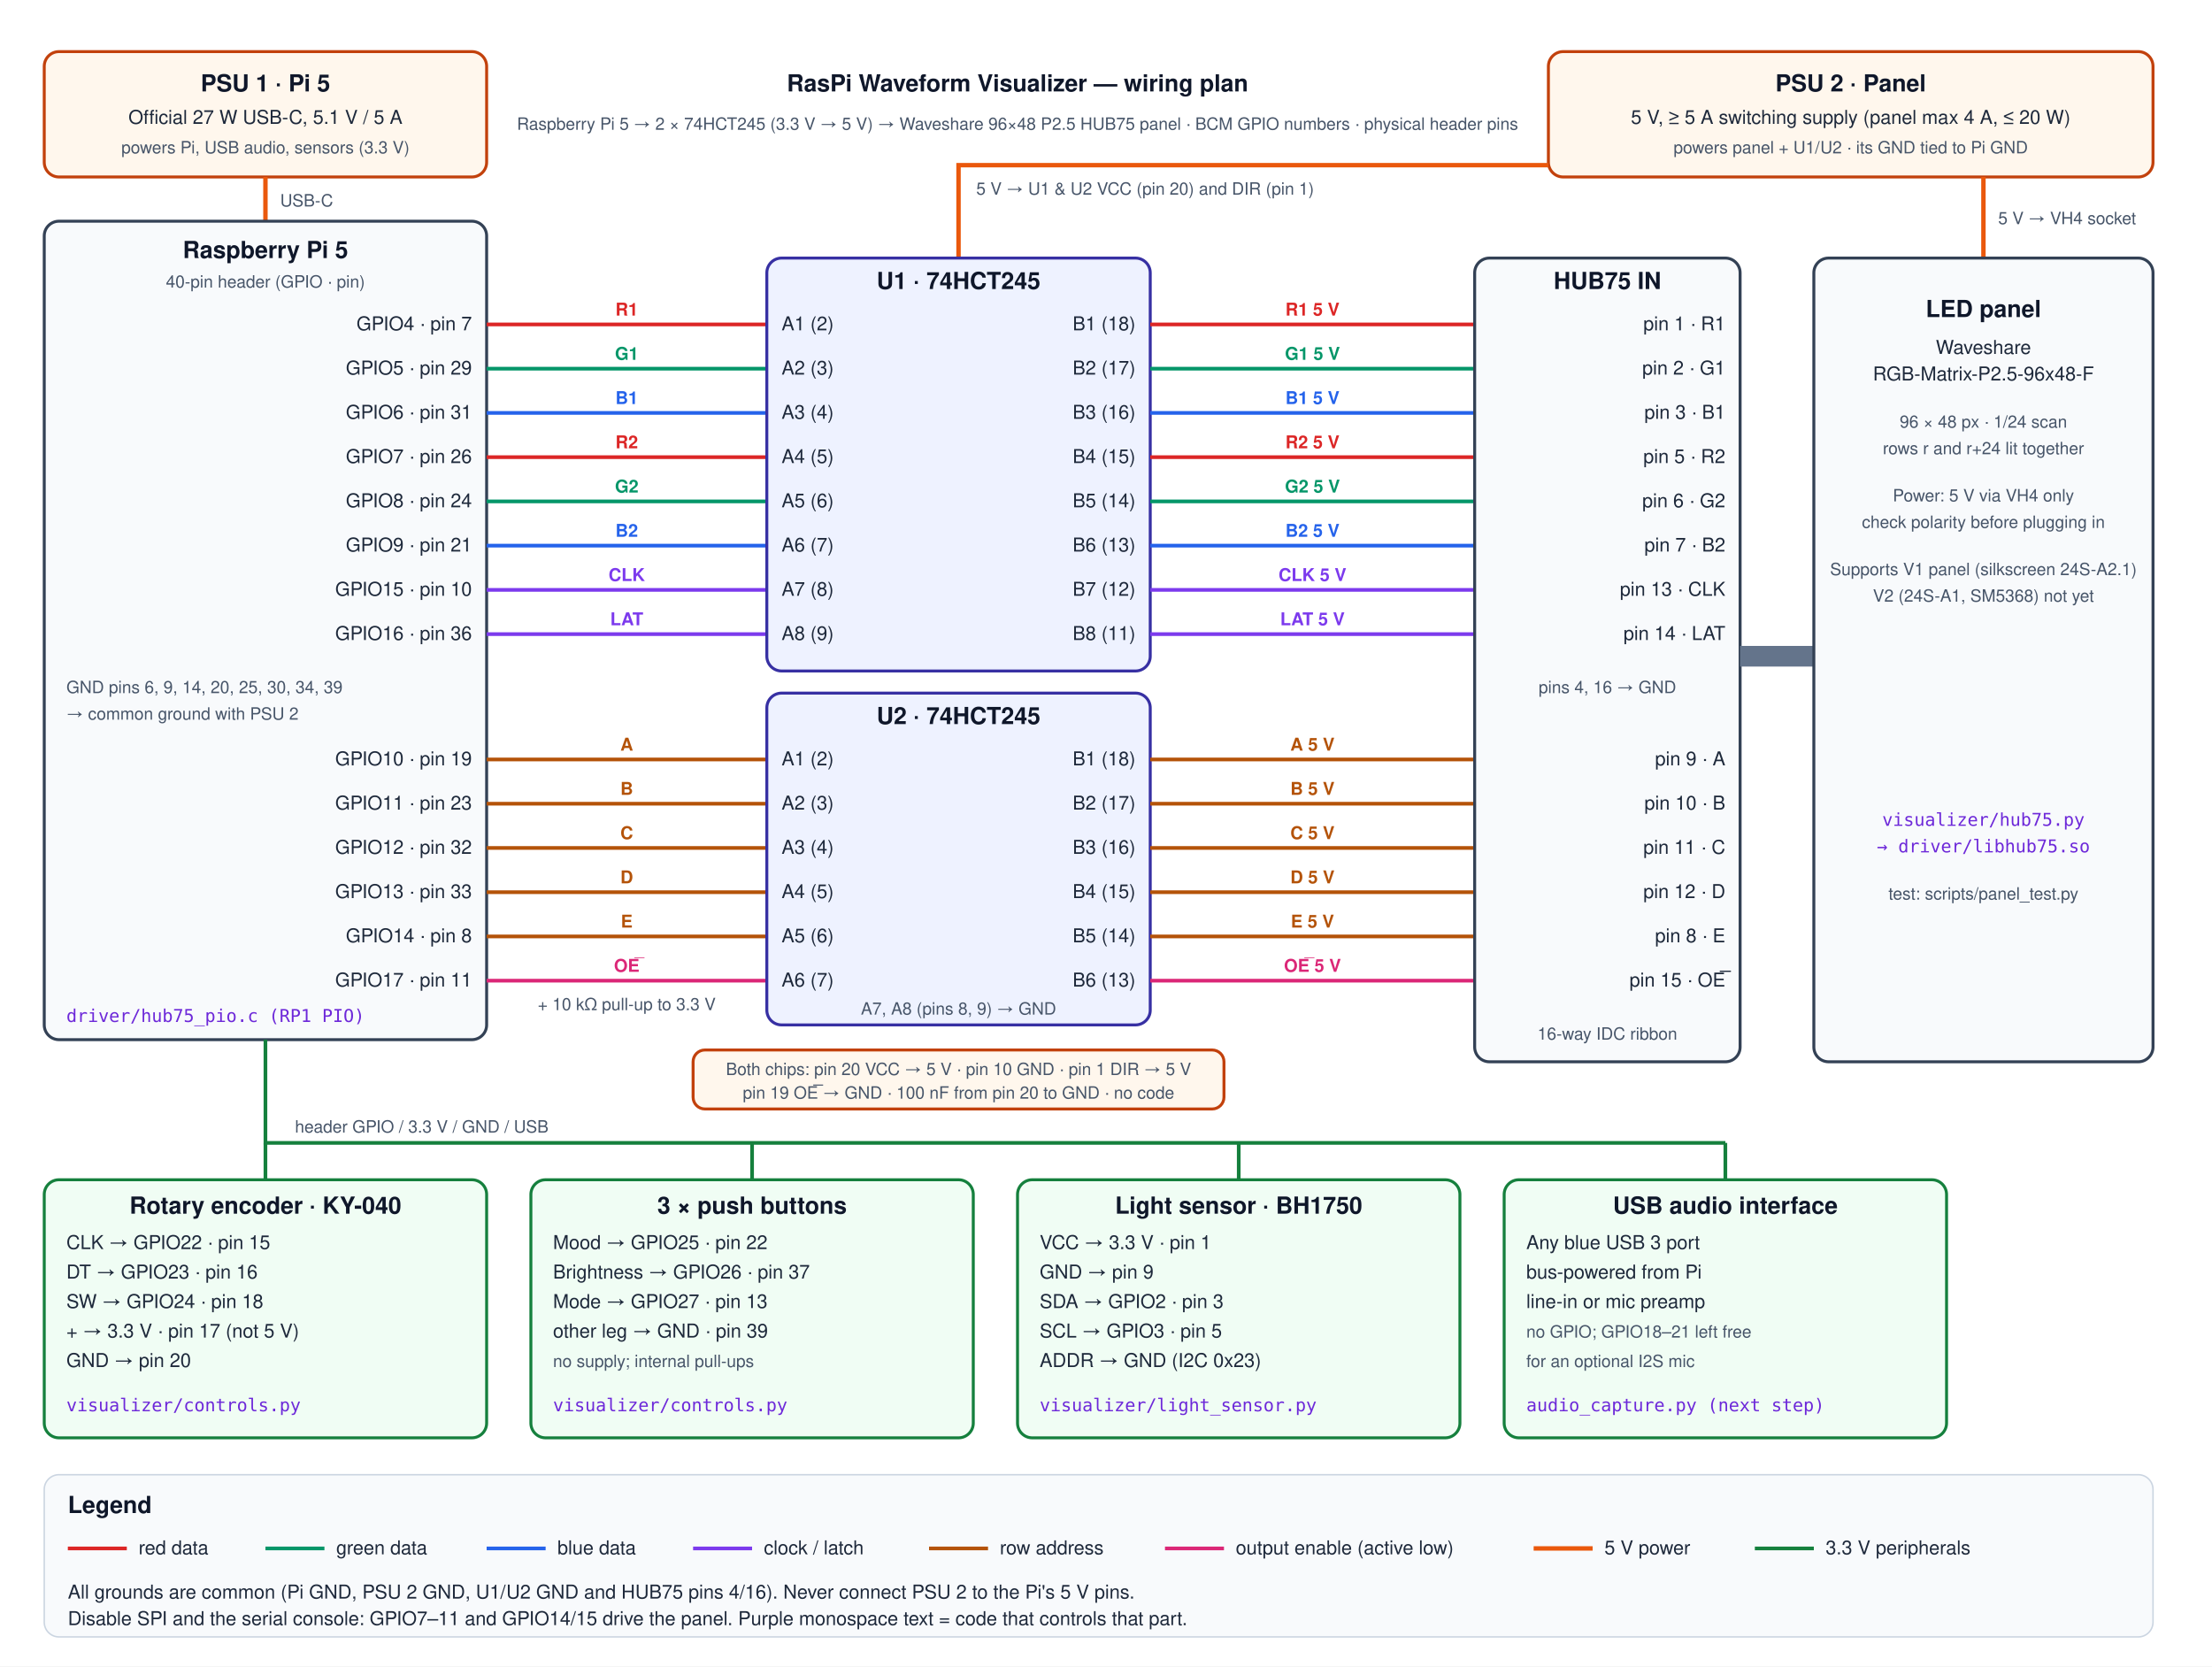
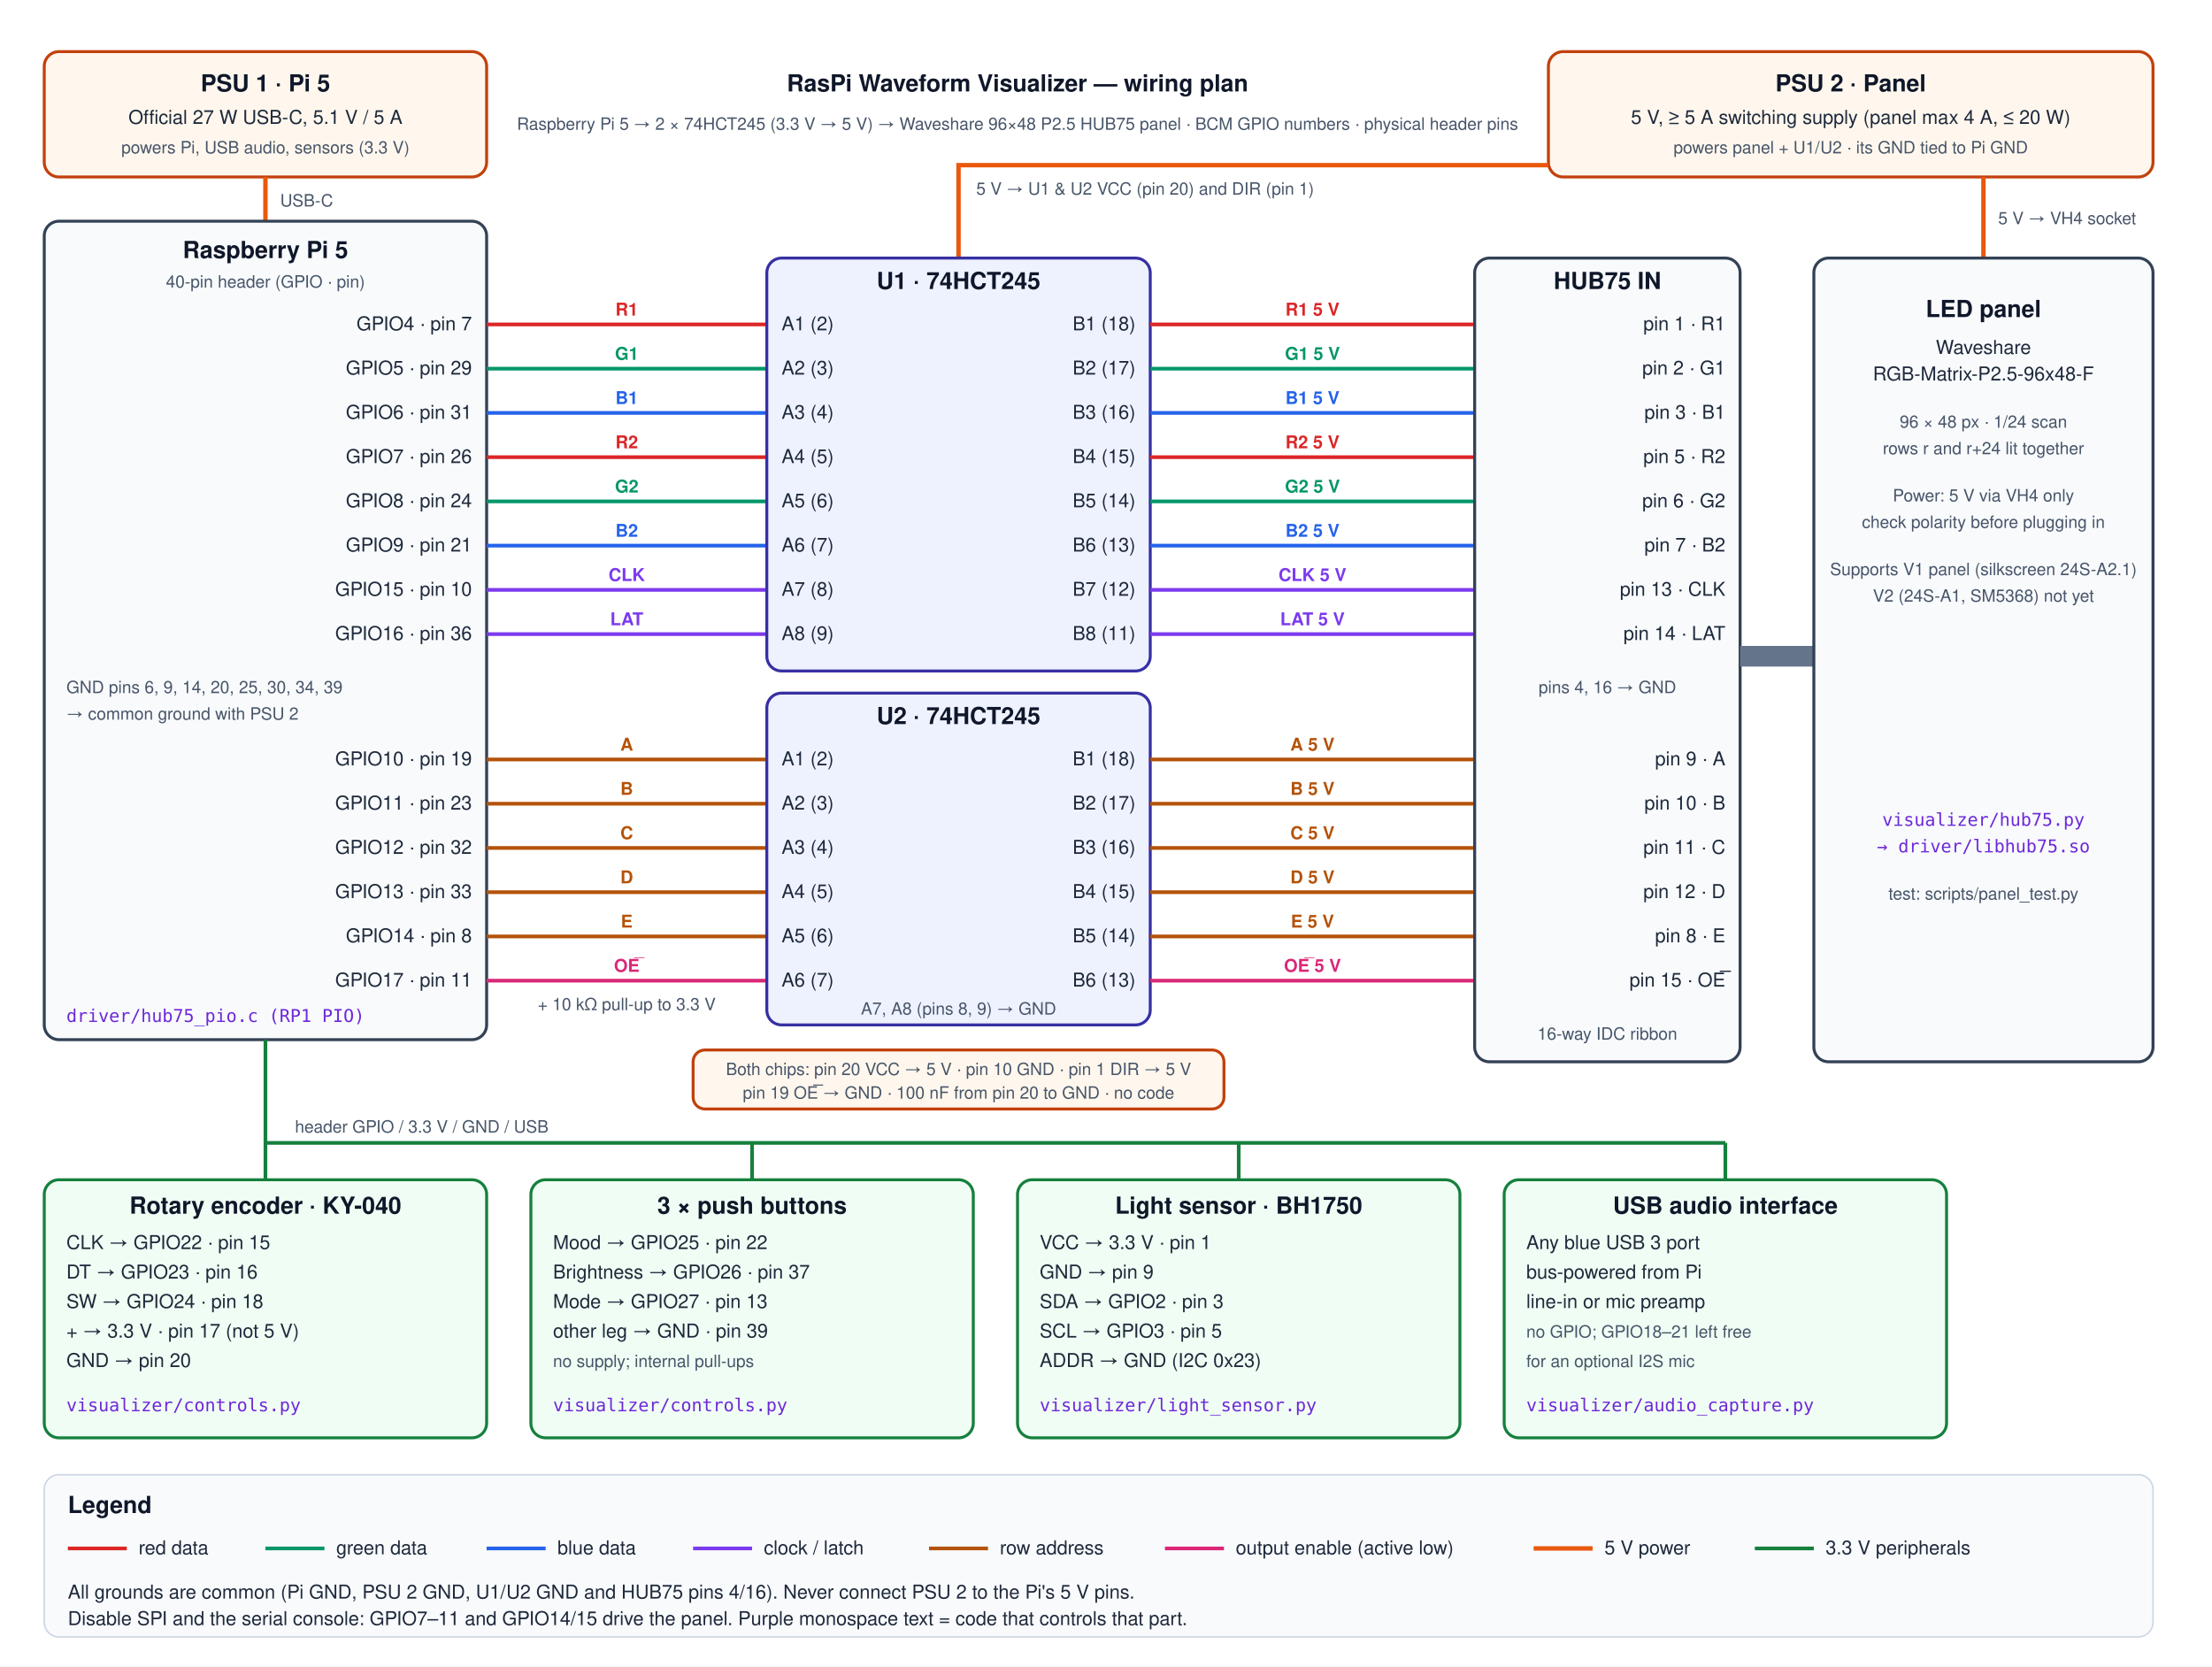
<svg xmlns="http://www.w3.org/2000/svg" viewBox="0 0 1500 1130" width="1500" height="1130" font-family="Helvetica, Arial, sans-serif">
  <style>
    .box { fill: #f8fafc; stroke: #334155; stroke-width: 2; rx: 10; }
    .chip { fill: #eef2ff; stroke: #3730a3; stroke-width: 2; }
    .pwr { fill: #fff7ed; stroke: #c2410c; stroke-width: 2; }
    .periph { fill: #f0fdf4; stroke: #15803d; stroke-width: 2; }
    .title { font-size: 16px; font-weight: 700; fill: #0f172a; }
    .t { font-size: 13px; fill: #1e293b; }
    .s { font-size: 11.5px; fill: #475569; }
    .code { font-size: 12px; fill: #6d28d9; font-family: Menlo, Consolas, monospace; }
    .sig { font-size: 12px; font-weight: 700; }
    .w { stroke-width: 2.5; fill: none; }
    .r { stroke: #dc2626; } .g { stroke: #059669; } .b { stroke: #2563eb; }
    .ck { stroke: #7c3aed; } .ad { stroke: #b45309; } .oe { stroke: #db2777; }
    .p5 { stroke: #ea580c; stroke-width: 3; fill: none; }
    .bus { stroke: #15803d; stroke-width: 2.5; fill: none; }
  </style>
  <rect width="1500" height="1130" fill="#ffffff" />
  <text x="690" y="62" class="title" font-size="22" text-anchor="middle">RasPi Waveform Visualizer — wiring plan</text>
  <text x="690" y="88" class="s" font-size="13" text-anchor="middle">Raspberry Pi 5 → 2 × 74HCT245 (3.3 V → 5 V) → Waveshare 96×48 P2.5 HUB75 panel · BCM GPIO numbers · physical header pins</text>
  <rect x="30" y="35" width="300" height="85" class="pwr" rx="10" />
  <text x="180" y="62" class="title" text-anchor="middle">PSU 1 · Pi 5</text>
  <text x="180" y="84" class="t" text-anchor="middle">Official 27 W USB-C, 5.1 V / 5 A</text>
  <text x="180" y="104" class="s" text-anchor="middle">powers Pi, USB audio, sensors (3.3 V)</text>
  <path d="M180 120 V150" class="p5" />
  <text x="190" y="140" class="s">USB-C</text>
  <rect x="1050" y="35" width="410" height="85" class="pwr" rx="10" />
  <text x="1255" y="62" class="title" text-anchor="middle">PSU 2 · Panel</text>
  <text x="1255" y="84" class="t" text-anchor="middle">5 V, ≥ 5 A switching supply (panel max 4 A, ≤ 20 W)</text>
  <text x="1255" y="104" class="s" text-anchor="middle">powers panel + U1/U2 · its GND tied to Pi GND</text>
  <path d="M1345 120 V175" class="p5" />
  <text x="1355" y="152" class="s">5 V → VH4 socket</text>
  <path d="M1050 112 H650 V175" class="p5" />
  <text x="662" y="132" class="s">5 V → U1 &amp; U2 VCC (pin 20) and DIR (pin 1)</text>
  <rect x="30" y="150" width="300" height="555" class="box" />
  <text x="180" y="175" class="title" text-anchor="middle">Raspberry Pi 5</text>
  <text x="180" y="195" class="s" text-anchor="middle">40-pin header (GPIO · pin)</text>
  <g class="t" text-anchor="end">
    <text x="320" y="224">GPIO4 · pin 7</text>
    <text x="320" y="254">GPIO5 · pin 29</text>
    <text x="320" y="284">GPIO6 · pin 31</text>
    <text x="320" y="314">GPIO7 · pin 26</text>
    <text x="320" y="344">GPIO8 · pin 24</text>
    <text x="320" y="374">GPIO9 · pin 21</text>
    <text x="320" y="404">GPIO15 · pin 10</text>
    <text x="320" y="434">GPIO16 · pin 36</text>
    <text x="320" y="519">GPIO10 · pin 19</text>
    <text x="320" y="549">GPIO11 · pin 23</text>
    <text x="320" y="579">GPIO12 · pin 32</text>
    <text x="320" y="609">GPIO13 · pin 33</text>
    <text x="320" y="639">GPIO14 · pin 8</text>
    <text x="320" y="669">GPIO17 · pin 11</text>
  </g>
  <text x="45" y="470" class="s">GND pins 6, 9, 14, 20, 25, 30, 34, 39</text>
  <text x="45" y="488" class="s">→ common ground with PSU 2</text>
  <text x="45" y="693" class="code">driver/hub75_pio.c (RP1 PIO)</text>
  <path d="M330 220 H520" class="w r" />
  <text x="425" y="214" class="sig" fill="#dc2626" text-anchor="middle">R1</text>
  <path d="M330 250 H520" class="w g" />
  <text x="425" y="244" class="sig" fill="#059669" text-anchor="middle">G1</text>
  <path d="M330 280 H520" class="w b" />
  <text x="425" y="274" class="sig" fill="#2563eb" text-anchor="middle">B1</text>
  <path d="M330 310 H520" class="w r" />
  <text x="425" y="304" class="sig" fill="#dc2626" text-anchor="middle">R2</text>
  <path d="M330 340 H520" class="w g" />
  <text x="425" y="334" class="sig" fill="#059669" text-anchor="middle">G2</text>
  <path d="M330 370 H520" class="w b" />
  <text x="425" y="364" class="sig" fill="#2563eb" text-anchor="middle">B2</text>
  <path d="M330 400 H520" class="w ck" />
  <text x="425" y="394" class="sig" fill="#7c3aed" text-anchor="middle">CLK</text>
  <path d="M330 430 H520" class="w ck" />
  <text x="425" y="424" class="sig" fill="#7c3aed" text-anchor="middle">LAT</text>
  <path d="M330 515 H520" class="w ad" />
  <text x="425" y="509" class="sig" fill="#b45309" text-anchor="middle">A</text>
  <path d="M330 545 H520" class="w ad" />
  <text x="425" y="539" class="sig" fill="#b45309" text-anchor="middle">B</text>
  <path d="M330 575 H520" class="w ad" />
  <text x="425" y="569" class="sig" fill="#b45309" text-anchor="middle">C</text>
  <path d="M330 605 H520" class="w ad" />
  <text x="425" y="599" class="sig" fill="#b45309" text-anchor="middle">D</text>
  <path d="M330 635 H520" class="w ad" />
  <text x="425" y="629" class="sig" fill="#b45309" text-anchor="middle">E</text>
  <path d="M330 665 H520" class="w oe" />
  <text x="425" y="659" class="sig" fill="#db2777" text-anchor="middle">OE̅</text>
  <text x="425" y="685" class="s" text-anchor="middle">+ 10 kΩ pull-up to 3.3 V</text>
  <rect x="520" y="175" width="260" height="280" class="chip" rx="10" />
  <text x="650" y="196" class="title" text-anchor="middle">U1 · 74HCT245</text>
  <g class="t">
    <text x="530" y="224">A1 (2)</text>
    <text x="530" y="254">A2 (3)</text>
    <text x="530" y="284">A3 (4)</text>
    <text x="530" y="314">A4 (5)</text>
    <text x="530" y="344">A5 (6)</text>
    <text x="530" y="374">A6 (7)</text>
    <text x="530" y="404">A7 (8)</text>
    <text x="530" y="434">A8 (9)</text>
  </g>
  <g class="t" text-anchor="end">
    <text x="770" y="224">B1 (18)</text>
    <text x="770" y="254">B2 (17)</text>
    <text x="770" y="284">B3 (16)</text>
    <text x="770" y="314">B4 (15)</text>
    <text x="770" y="344">B5 (14)</text>
    <text x="770" y="374">B6 (13)</text>
    <text x="770" y="404">B7 (12)</text>
    <text x="770" y="434">B8 (11)</text>
  </g>
  <rect x="520" y="470" width="260" height="225" class="chip" rx="10" />
  <text x="650" y="491" class="title" text-anchor="middle">U2 · 74HCT245</text>
  <g class="t">
    <text x="530" y="519">A1 (2)</text>
    <text x="530" y="549">A2 (3)</text>
    <text x="530" y="579">A3 (4)</text>
    <text x="530" y="609">A4 (5)</text>
    <text x="530" y="639">A5 (6)</text>
    <text x="530" y="669">A6 (7)</text>
  </g>
  <g class="t" text-anchor="end">
    <text x="770" y="519">B1 (18)</text>
    <text x="770" y="549">B2 (17)</text>
    <text x="770" y="579">B3 (16)</text>
    <text x="770" y="609">B4 (15)</text>
    <text x="770" y="639">B5 (14)</text>
    <text x="770" y="669">B6 (13)</text>
  </g>
  <text x="650" y="688" class="s" text-anchor="middle">A7, A8 (pins 8, 9) → GND</text>
  <rect x="470" y="712" width="360" height="40" class="pwr" rx="8" />
  <text x="650" y="729" class="s" text-anchor="middle">Both chips: pin 20 VCC → 5 V · pin 10 GND · pin 1 DIR → 5 V</text>
  <text x="650" y="745" class="s" text-anchor="middle">pin 19 OE̅ → GND · 100 nF from pin 20 to GND · no code</text>
  <path d="M780 220 H1000" class="w r" />
  <text x="890" y="214" class="sig" fill="#dc2626" text-anchor="middle">R1 5 V</text>
  <path d="M780 250 H1000" class="w g" />
  <text x="890" y="244" class="sig" fill="#059669" text-anchor="middle">G1 5 V</text>
  <path d="M780 280 H1000" class="w b" />
  <text x="890" y="274" class="sig" fill="#2563eb" text-anchor="middle">B1 5 V</text>
  <path d="M780 310 H1000" class="w r" />
  <text x="890" y="304" class="sig" fill="#dc2626" text-anchor="middle">R2 5 V</text>
  <path d="M780 340 H1000" class="w g" />
  <text x="890" y="334" class="sig" fill="#059669" text-anchor="middle">G2 5 V</text>
  <path d="M780 370 H1000" class="w b" />
  <text x="890" y="364" class="sig" fill="#2563eb" text-anchor="middle">B2 5 V</text>
  <path d="M780 400 H1000" class="w ck" />
  <text x="890" y="394" class="sig" fill="#7c3aed" text-anchor="middle">CLK 5 V</text>
  <path d="M780 430 H1000" class="w ck" />
  <text x="890" y="424" class="sig" fill="#7c3aed" text-anchor="middle">LAT 5 V</text>
  <path d="M780 515 H1000" class="w ad" />
  <text x="890" y="509" class="sig" fill="#b45309" text-anchor="middle">A 5 V</text>
  <path d="M780 545 H1000" class="w ad" />
  <text x="890" y="539" class="sig" fill="#b45309" text-anchor="middle">B 5 V</text>
  <path d="M780 575 H1000" class="w ad" />
  <text x="890" y="569" class="sig" fill="#b45309" text-anchor="middle">C 5 V</text>
  <path d="M780 605 H1000" class="w ad" />
  <text x="890" y="599" class="sig" fill="#b45309" text-anchor="middle">D 5 V</text>
  <path d="M780 635 H1000" class="w ad" />
  <text x="890" y="629" class="sig" fill="#b45309" text-anchor="middle">E 5 V</text>
  <path d="M780 665 H1000" class="w oe" />
  <text x="890" y="659" class="sig" fill="#db2777" text-anchor="middle">OE̅ 5 V</text>
  <rect x="1000" y="175" width="180" height="545" class="box" />
  <text x="1090" y="196" class="title" text-anchor="middle">HUB75 IN</text>
  <g class="t" text-anchor="end">
    <text x="1170" y="224">pin 1 · R1</text>
    <text x="1170" y="254">pin 2 · G1</text>
    <text x="1170" y="284">pin 3 · B1</text>
    <text x="1170" y="314">pin 5 · R2</text>
    <text x="1170" y="344">pin 6 · G2</text>
    <text x="1170" y="374">pin 7 · B2</text>
    <text x="1170" y="404">pin 13 · CLK</text>
    <text x="1170" y="434">pin 14 · LAT</text>
    <text x="1170" y="519">pin 9 · A</text>
    <text x="1170" y="549">pin 10 · B</text>
    <text x="1170" y="579">pin 11 · C</text>
    <text x="1170" y="609">pin 12 · D</text>
    <text x="1170" y="639">pin 8 · E</text>
    <text x="1170" y="669">pin 15 · OE̅</text>
  </g>
  <text x="1090" y="470" class="s" text-anchor="middle">pins 4, 16 → GND</text>
  <text x="1090" y="705" class="s" text-anchor="middle">16-way IDC ribbon</text>
  <path d="M1180 445 H1230" stroke="#64748b" stroke-width="14" fill="none" />
  <rect x="1230" y="175" width="230" height="545" class="box" />
  <text x="1345" y="215" class="title" text-anchor="middle">LED panel</text>
  <text x="1345" y="240" class="t" text-anchor="middle">Waveshare</text>
  <text x="1345" y="258" class="t" text-anchor="middle">RGB-Matrix-P2.5-96x48-F</text>
  <text x="1345" y="290" class="s" text-anchor="middle">96 × 48 px · 1/24 scan</text>
  <text x="1345" y="308" class="s" text-anchor="middle">rows r and r+24 lit together</text>
  <text x="1345" y="340" class="s" text-anchor="middle">Power: 5 V via VH4 only</text>
  <text x="1345" y="358" class="s" text-anchor="middle">check polarity before plugging in</text>
  <text x="1345" y="390" class="s" text-anchor="middle">Supports V1 panel (silkscreen 24S-A2.1)</text>
  <text x="1345" y="408" class="s" text-anchor="middle">V2 (24S-A1, SM5368) not yet</text>
  <text x="1345" y="560" class="code" text-anchor="middle">visualizer/hub75.py</text>
  <text x="1345" y="578" class="code" text-anchor="middle">→ driver/libhub75.so</text>
  <text x="1345" y="610" class="s" text-anchor="middle">test: scripts/panel_test.py</text>
  <path d="M180 705 V775 H1170" class="bus" />
  <path d="M180 775 V800 M510 775 V800 M840 775 V800 M1170 775 V800" class="bus" />
  <text x="200" y="768" class="s">header GPIO / 3.3 V / GND / USB</text>
  <rect x="30" y="800" width="300" height="175" class="periph" rx="10" />
  <text x="180" y="823" class="title" text-anchor="middle">Rotary encoder · KY-040</text>
  <text x="45" y="847" class="t">CLK → GPIO22 · pin 15</text>
  <text x="45" y="867" class="t">DT → GPIO23 · pin 16</text>
  <text x="45" y="887" class="t">SW → GPIO24 · pin 18</text>
  <text x="45" y="907" class="t">+ → 3.3 V · pin 17 (not 5 V)</text>
  <text x="45" y="927" class="t">GND → pin 20</text>
  <text x="45" y="957" class="code">visualizer/controls.py</text>
  <rect x="360" y="800" width="300" height="175" class="periph" rx="10" />
  <text x="510" y="823" class="title" text-anchor="middle">3 × push buttons</text>
  <text x="375" y="847" class="t">Mood → GPIO25 · pin 22</text>
  <text x="375" y="867" class="t">Brightness → GPIO26 · pin 37</text>
  <text x="375" y="887" class="t">Mode → GPIO27 · pin 13</text>
  <text x="375" y="907" class="t">other leg → GND · pin 39</text>
  <text x="375" y="927" class="s">no supply; internal pull-ups</text>
  <text x="375" y="957" class="code">visualizer/controls.py</text>
  <rect x="690" y="800" width="300" height="175" class="periph" rx="10" />
  <text x="840" y="823" class="title" text-anchor="middle">Light sensor · BH1750</text>
  <text x="705" y="847" class="t">VCC → 3.3 V · pin 1</text>
  <text x="705" y="867" class="t">GND → pin 9</text>
  <text x="705" y="887" class="t">SDA → GPIO2 · pin 3</text>
  <text x="705" y="907" class="t">SCL → GPIO3 · pin 5</text>
  <text x="705" y="927" class="t">ADDR → GND (I2C 0x23)</text>
  <text x="705" y="957" class="code">visualizer/light_sensor.py</text>
  <rect x="1020" y="800" width="300" height="175" class="periph" rx="10" />
  <text x="1170" y="823" class="title" text-anchor="middle">USB audio interface</text>
  <text x="1035" y="847" class="t">Any blue USB 3 port</text>
  <text x="1035" y="867" class="t">bus-powered from Pi</text>
  <text x="1035" y="887" class="t">line-in or mic preamp</text>
  <text x="1035" y="907" class="s">no GPIO; GPIO18–21 left free</text>
  <text x="1035" y="927" class="s">for an optional I2S mic</text>
-   <text x="1035" y="957" class="code">audio_capture.py (next step)</text>
+   <text x="1035" y="957" class="code">visualizer/audio_capture.py</text>
  <g transform="translate(30,1000)">
    <rect width="1430" height="110" fill="#f8fafc" stroke="#cbd5e1" rx="10" />
    <text x="16" y="26" class="title">Legend</text>
    <path d="M16 50 H56" class="w r" />
    <text x="64" y="54" class="t">red data</text>
    <path d="M150 50 H190" class="w g" />
    <text x="198" y="54" class="t">green data</text>
    <path d="M300 50 H340" class="w b" />
    <text x="348" y="54" class="t">blue data</text>
    <path d="M440 50 H480" class="w ck" />
    <text x="488" y="54" class="t">clock / latch</text>
    <path d="M600 50 H640" class="w ad" />
    <text x="648" y="54" class="t">row address</text>
    <path d="M760 50 H800" class="w oe" />
    <text x="808" y="54" class="t">output enable (active low)</text>
    <path d="M1010 50 H1050" class="p5" />
    <text x="1058" y="54" class="t">5 V power</text>
    <path d="M1160 50 H1200" class="bus" />
    <text x="1208" y="54" class="t">3.3 V peripherals</text>
    <text x="16" y="84" class="t">All grounds are common (Pi GND, PSU 2 GND, U1/U2 GND and HUB75 pins 4/16). Never connect PSU 2 to the Pi's 5 V pins.</text>
    <text x="16" y="102" class="t">Disable SPI and the serial console: GPIO7–11 and GPIO14/15 drive the panel. Purple monospace text = code that controls that part.</text>
  </g>
</svg>
